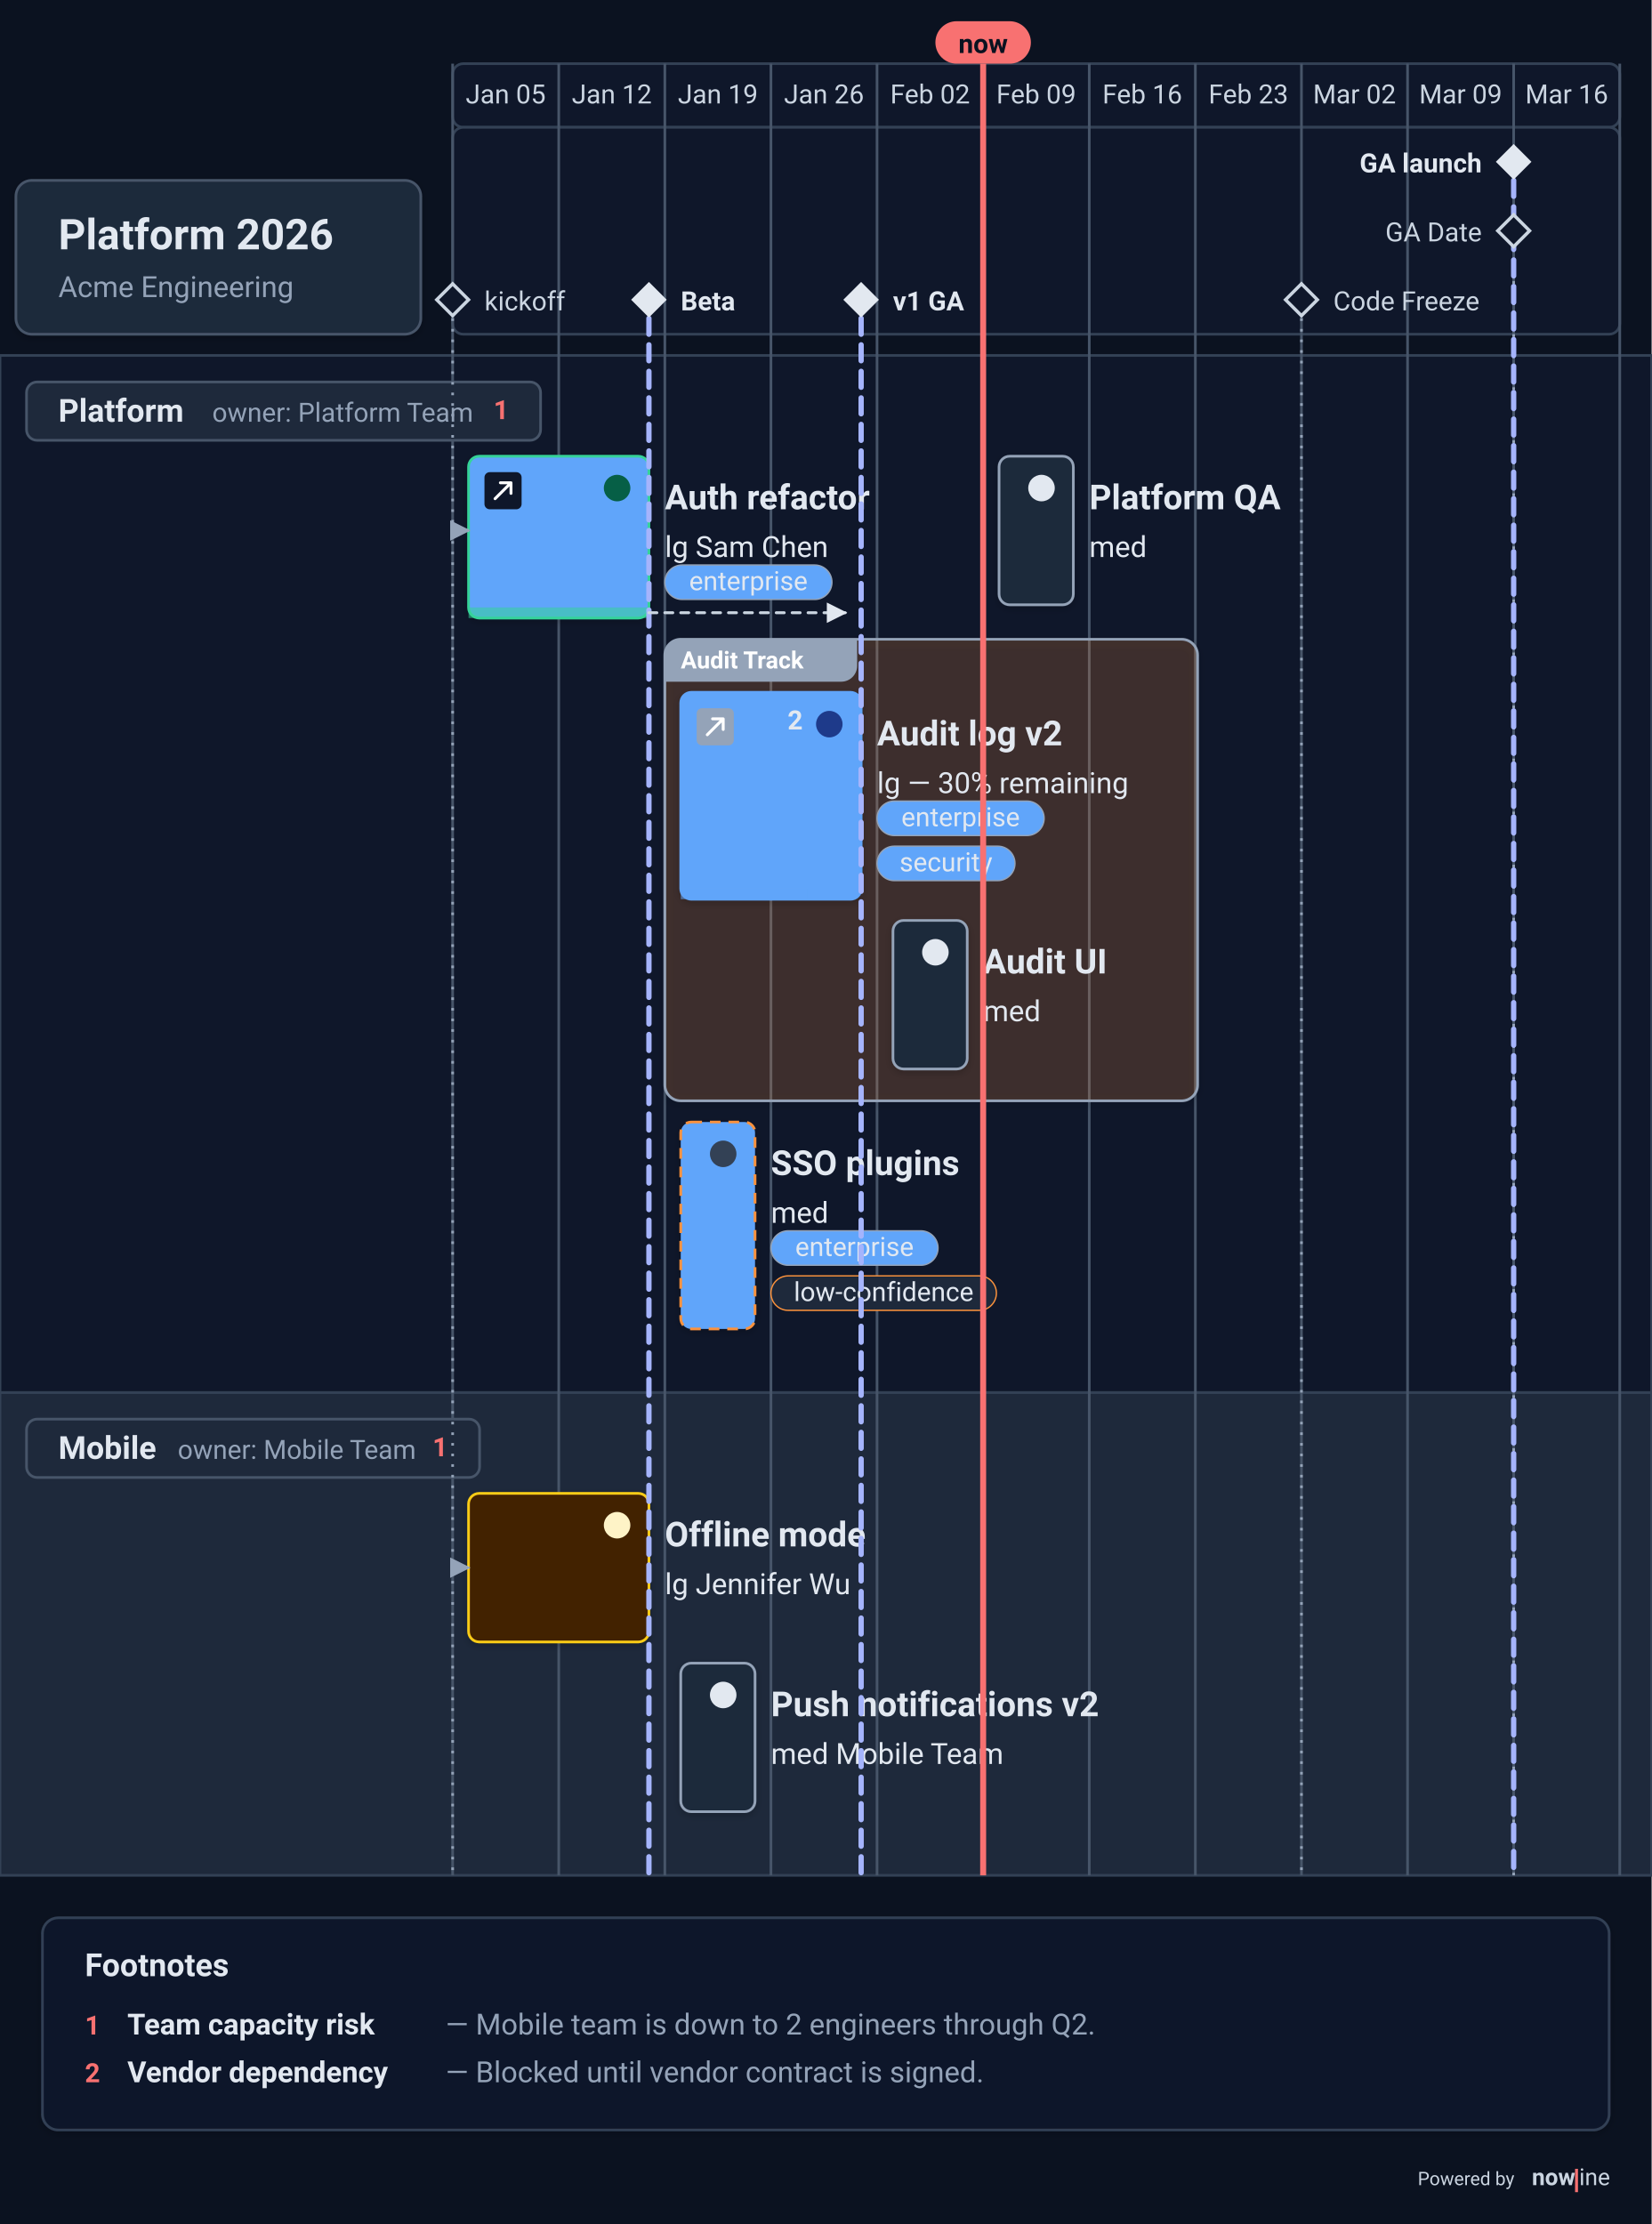
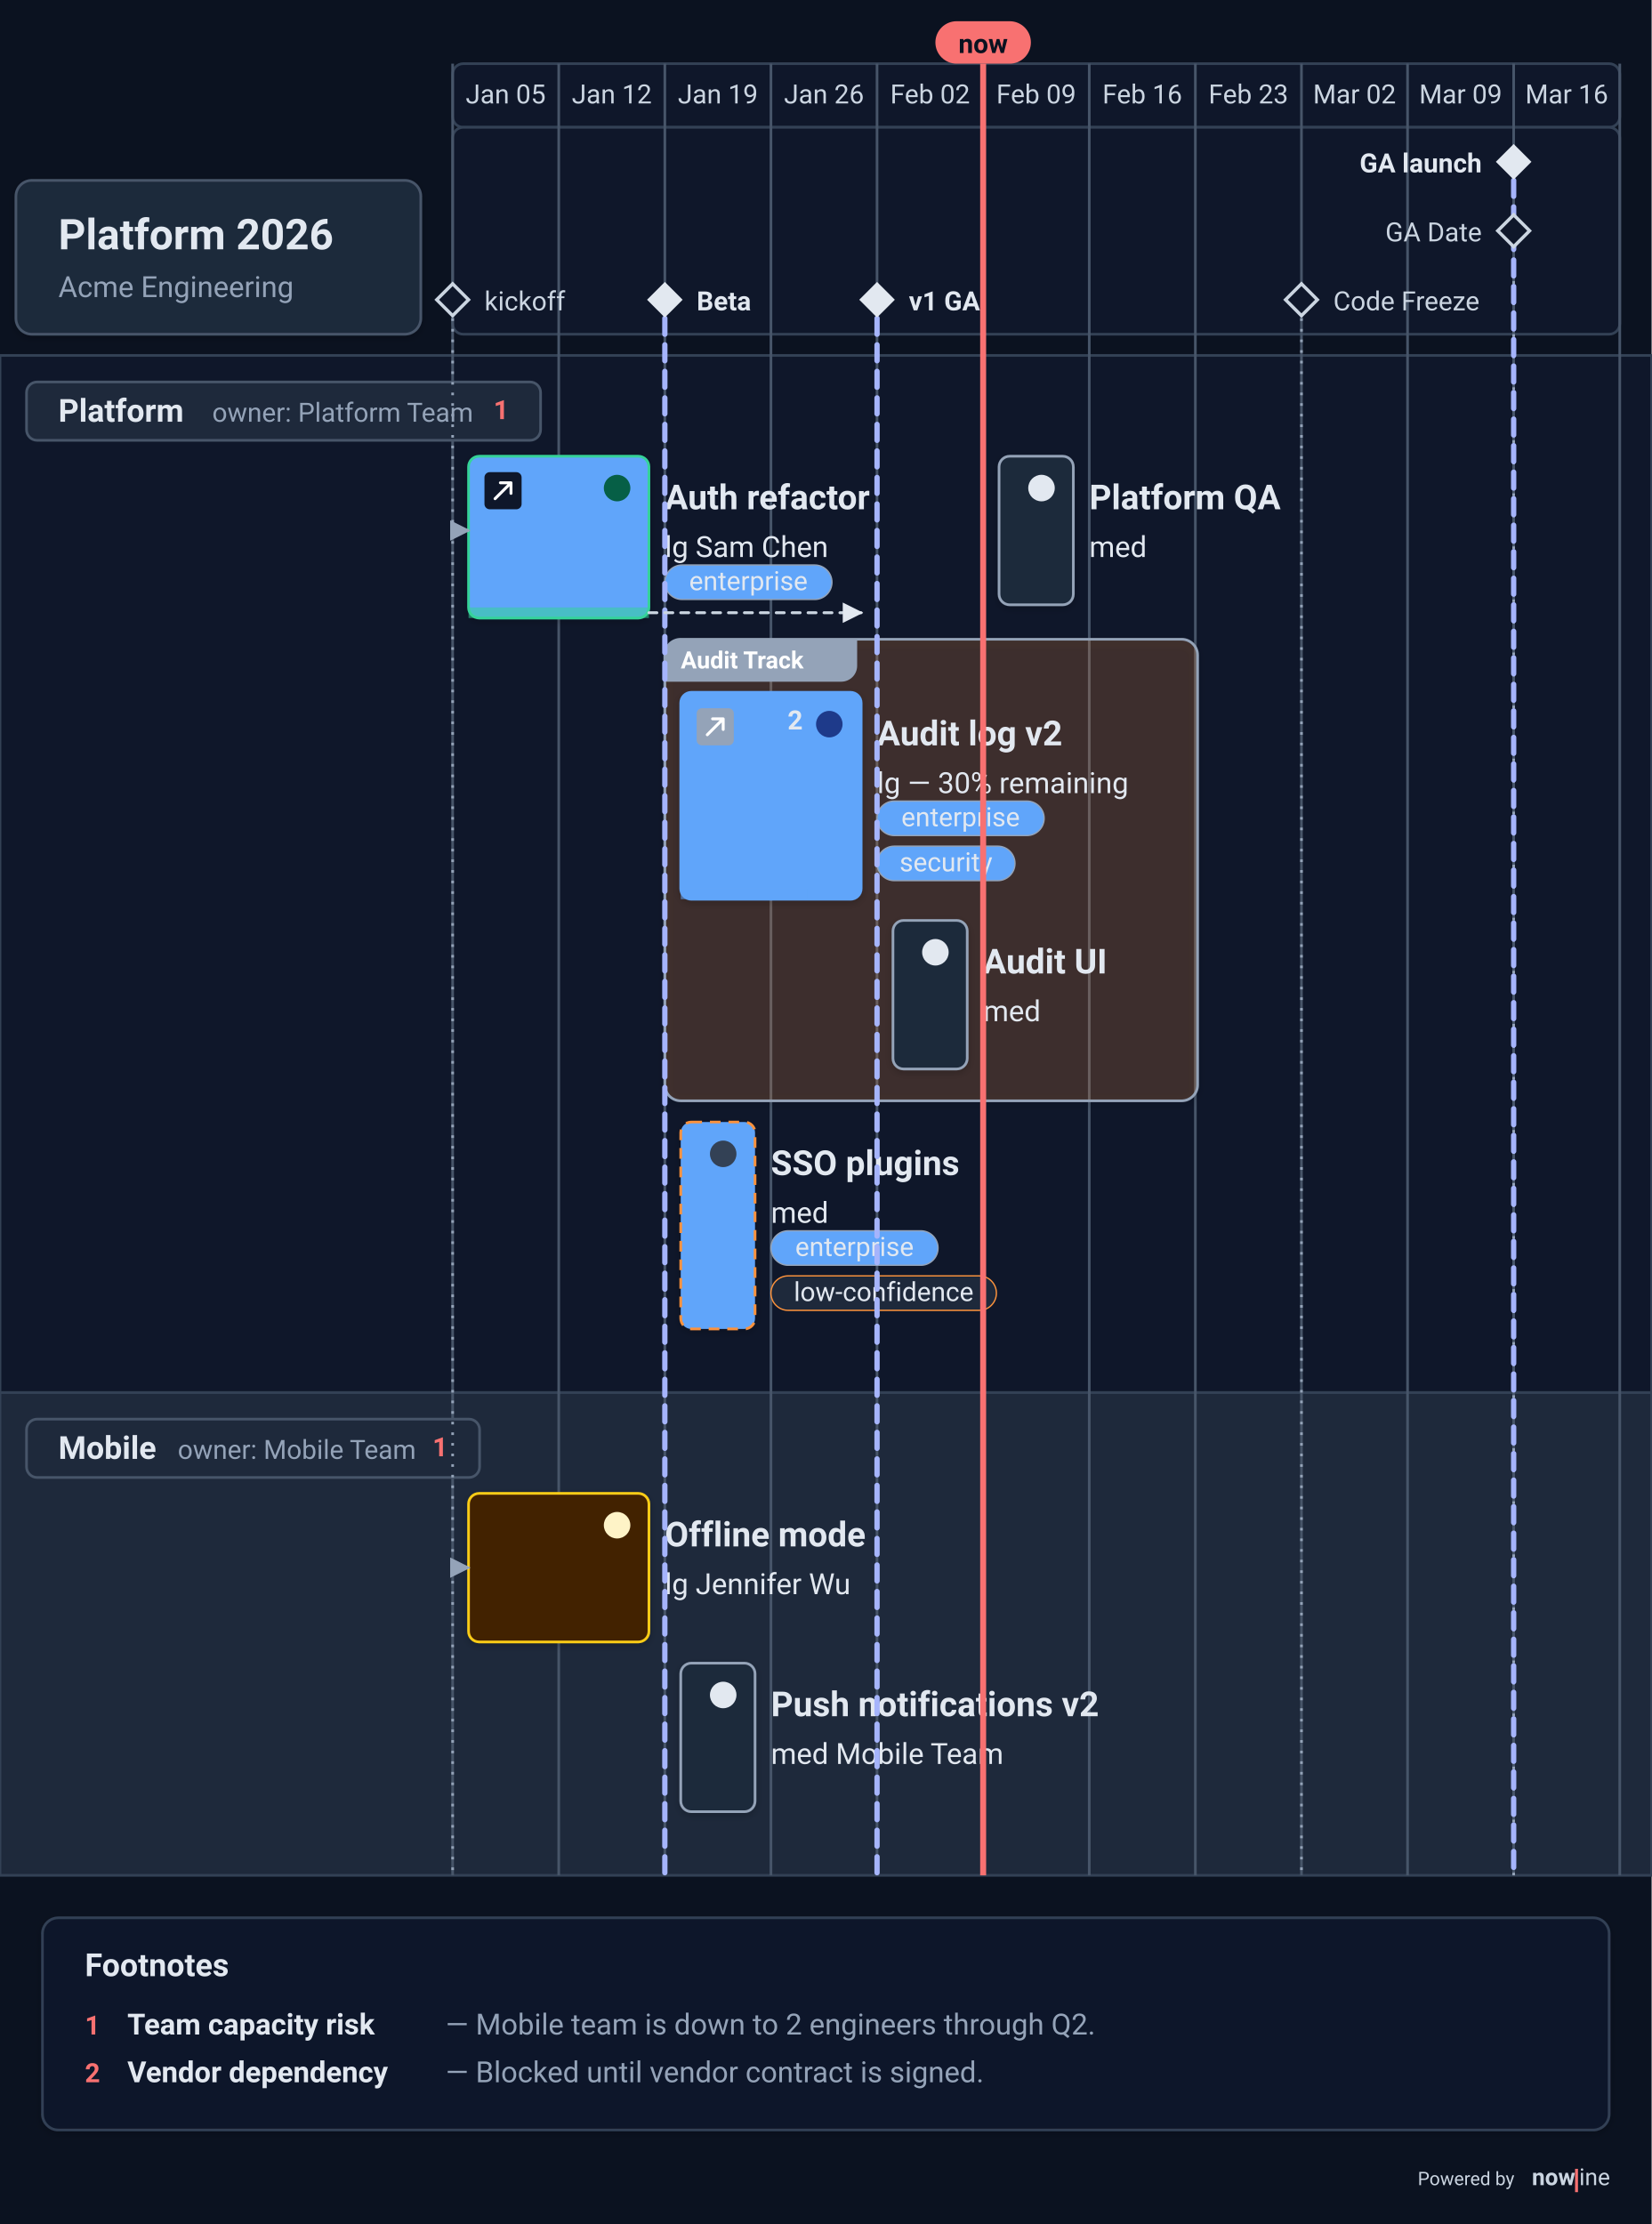
<svg xmlns="http://www.w3.org/2000/svg" data-generator="nowline" data-theme="dark" height="838.44" viewBox="0 0 622.64 838.44" width="622.64">
  <defs>
    <filter height="200%" id="nl-0-root-shadow-subtle" width="200%" x="-50%" y="-50%">
      <feGaussianBlur in="SourceAlpha" stdDeviation="1.5" />
      <feOffset dx="0" dy="1" result="offsetblur" />
      <feComponentTransfer>
        <feFuncA type="linear" slope="0.2" />
      </feComponentTransfer>
      <feMerge>
        <feMergeNode />
        <feMergeNode in="SourceGraphic" />
      </feMerge>
    </filter>
    <filter height="200%" id="nl-0-root-shadow-soft" width="200%" x="-50%" y="-50%">
      <feGaussianBlur in="SourceAlpha" stdDeviation="5" />
      <feOffset dx="0" dy="3" result="offsetblur" />
      <feComponentTransfer>
        <feFuncA type="linear" slope="0.3" />
      </feComponentTransfer>
      <feMerge>
        <feMergeNode />
        <feMergeNode in="SourceGraphic" />
      </feMerge>
    </filter>
    <filter height="200%" id="nl-0-root-shadow-hard" width="200%" x="-50%" y="-50%">
      <feGaussianBlur in="SourceAlpha" stdDeviation="0" />
      <feOffset dx="2" dy="2" result="offsetblur" />
      <feComponentTransfer>
        <feFuncA type="linear" slope="0.45" />
      </feComponentTransfer>
      <feMerge>
        <feMergeNode />
        <feMergeNode in="SourceGraphic" />
      </feMerge>
    </filter>
    <marker id="nl-0-root-arrow" viewBox="0 0 10 10" refX="9" refY="5" markerWidth="7" markerHeight="7" orient="auto">
      <path d="M 0 0 L 10 5 L 0 10 z" fill="#94a3b8" />
    </marker>
    <marker id="nl-0-root-arrow-light" viewBox="0 0 10 10" refX="9" refY="5" markerWidth="7" markerHeight="7" orient="auto">
      <path d="M 0 0 L 10 5 L 0 10 z" fill="#64748b" />
    </marker>
    <marker id="nl-0-root-arrow-dark" viewBox="0 0 10 10" refX="9" refY="5" markerWidth="7" markerHeight="7" orient="auto">
      <path d="M 0 0 L 10 5 L 0 10 z" fill="#e2e8f0" />
    </marker>
  </defs>
  <rect fill="#0b1220" height="838.44" width="622.64" x="0" y="0" />
  <g data-layer="timeline">
    <rect fill="#0f172a" height="24" rx="4" ry="4" stroke="#334155" stroke-width="1" width="440" x="170.64" y="24" />
    <rect fill="#0f172a" height="78" rx="4" ry="4" stroke="#334155" stroke-width="1" width="440" x="170.64" y="48" />
    <text fill="#cbd5e1" font-family="system-ui, -apple-system, &quot;Segoe UI&quot;, Roboto, sans-serif" font-size="10" text-anchor="middle" x="190.64" y="39">Jan 05</text>
    <text fill="#cbd5e1" font-family="system-ui, -apple-system, &quot;Segoe UI&quot;, Roboto, sans-serif" font-size="10" text-anchor="middle" x="230.64" y="39">Jan 12</text>
    <text fill="#cbd5e1" font-family="system-ui, -apple-system, &quot;Segoe UI&quot;, Roboto, sans-serif" font-size="10" text-anchor="middle" x="270.64" y="39">Jan 19</text>
    <text fill="#cbd5e1" font-family="system-ui, -apple-system, &quot;Segoe UI&quot;, Roboto, sans-serif" font-size="10" text-anchor="middle" x="310.64" y="39">Jan 26</text>
    <text fill="#cbd5e1" font-family="system-ui, -apple-system, &quot;Segoe UI&quot;, Roboto, sans-serif" font-size="10" text-anchor="middle" x="350.64" y="39">Feb 02</text>
    <text fill="#cbd5e1" font-family="system-ui, -apple-system, &quot;Segoe UI&quot;, Roboto, sans-serif" font-size="10" text-anchor="middle" x="390.64" y="39">Feb 09</text>
    <text fill="#cbd5e1" font-family="system-ui, -apple-system, &quot;Segoe UI&quot;, Roboto, sans-serif" font-size="10" text-anchor="middle" x="430.64" y="39">Feb 16</text>
    <text fill="#cbd5e1" font-family="system-ui, -apple-system, &quot;Segoe UI&quot;, Roboto, sans-serif" font-size="10" text-anchor="middle" x="470.64" y="39">Feb 23</text>
    <text fill="#cbd5e1" font-family="system-ui, -apple-system, &quot;Segoe UI&quot;, Roboto, sans-serif" font-size="10" text-anchor="middle" x="510.64" y="39">Mar 02</text>
    <text fill="#cbd5e1" font-family="system-ui, -apple-system, &quot;Segoe UI&quot;, Roboto, sans-serif" font-size="10" text-anchor="middle" x="550.64" y="39">Mar 09</text>
    <text fill="#cbd5e1" font-family="system-ui, -apple-system, &quot;Segoe UI&quot;, Roboto, sans-serif" font-size="10" text-anchor="middle" x="590.64" y="39">Mar 16</text>
  </g>
  <g data-id="platform" data-layer="swimlane-bg">
    <rect fill="#0f172a" height="391" stroke="#334155" stroke-width="1" width="622.64" x="0" y="134" />
  </g>
  <g data-id="mobile" data-layer="swimlane-bg">
    <rect fill="#1e293b" height="182" stroke="#334155" stroke-width="1" width="622.64" x="0" y="525" />
  </g>
  <g data-layer="grid">
    <line stroke="#475569" stroke-width="1" x1="170.64" x2="170.64" y1="24" y2="707" />
    <line stroke="#475569" stroke-width="1" x1="210.64" x2="210.64" y1="24" y2="707" />
    <line stroke="#475569" stroke-width="1" x1="250.64" x2="250.64" y1="24" y2="707" />
    <line stroke="#475569" stroke-width="1" x1="290.64" x2="290.64" y1="24" y2="707" />
    <line stroke="#475569" stroke-width="1" x1="330.64" x2="330.64" y1="24" y2="707" />
    <line stroke="#475569" stroke-width="1" x1="370.64" x2="370.64" y1="24" y2="707" />
    <line stroke="#475569" stroke-width="1" x1="410.64" x2="410.64" y1="24" y2="707" />
    <line stroke="#475569" stroke-width="1" x1="450.64" x2="450.64" y1="24" y2="707" />
    <line stroke="#475569" stroke-width="1" x1="490.64" x2="490.64" y1="24" y2="707" />
    <line stroke="#475569" stroke-width="1" x1="530.64" x2="530.64" y1="24" y2="707" />
    <line stroke="#475569" stroke-width="1" x1="570.64" x2="570.64" y1="24" y2="707" />
    <line stroke="#475569" stroke-width="1" x1="610.64" x2="610.64" y1="24" y2="707" />
  </g>
  <g data-id="platform" data-layer="swimlane">
    <rect fill="#1e293b" height="22" rx="4" ry="4" stroke="#475569" stroke-width="1" width="193.8" x="10" y="144" />
    <text fill="#e2e8f0" font-family="system-ui, -apple-system, &quot;Segoe UI&quot;, Roboto, sans-serif" font-size="12" font-weight="600" x="22" y="159">Platform</text>
    <text fill="#94a3b8" font-family="system-ui, -apple-system, &quot;Segoe UI&quot;, Roboto, sans-serif" font-size="10" x="80" y="159">owner: Platform Team</text>
    <text fill="#f87171" font-family="system-ui, -apple-system, &quot;Segoe UI&quot;, Roboto, sans-serif" font-size="10" font-weight="700" text-anchor="end" x="191.8" y="158">1</text>
    <g data-id="auth-refactor" data-layer="item">
      <rect fill="#60a5fa" filter="url(#nl-0-root-shadow-subtle)" height="61" rx="4" ry="4" stroke="#34d399" stroke-width="1" width="68" x="176.64" y="172" />
      <rect fill="#34d399" height="4" opacity="0.55" width="68" x="176.64" y="229" />
      <circle cx="232.64" cy="184" fill="#065f46" r="5" />
      <text fill="#e2e8f0" font-family="system-ui, -apple-system, &quot;Segoe UI&quot;, Roboto, sans-serif" font-size="13" font-weight="600" x="250.64" y="192">Auth refactor</text>
      <text fill="#e2e8f0" font-family="system-ui, -apple-system, &quot;Segoe UI&quot;, Roboto, sans-serif" font-size="11" x="250.64" y="210">lg Sam Chen</text>
      <a href="https://github.com/acme/auth/issues/123" rel="noopener" target="_blank">
        <rect fill="#0f172a" height="14" rx="2" ry="2" width="14" x="182.64" y="178" />
        <path d="M186.64 188 L192.64 182 M188.64 182 H192.64 V186" fill="none" stroke="#ffffff" stroke-linecap="round" stroke-linejoin="round" stroke-width="1.1" />
      </a>
      <rect fill="#60a5fa" height="13" rx="6.5" ry="6.5" stroke="#94a3b8" stroke-width="0.5" width="63" x="250.64" y="213" />
      <text fill="#e2e8f0" font-family="system-ui, -apple-system, &quot;Segoe UI&quot;, Roboto, sans-serif" font-size="10" font-style="normal" font-weight="400" text-anchor="middle" x="282.14" y="222.5">enterprise</text>
    </g>
    <g data-layer="parallel">
      <g data-id="audit-track" data-layer="group">
        <rect fill="#fb923c" fill-opacity="0.18" filter="url(#nl-0-root-shadow-subtle)" height="174" rx="6" ry="6" stroke="#94a3b8" stroke-width="1" width="200.84" x="250.64" y="241" />
        <path d="M256.64 241H323.14V251A6 6 0 0 1 317.14 257H250.64V247A6 6 0 0 1 256.64 241Z" fill="#94a3b8" />
        <text fill="#ffffff" font-family="system-ui, -apple-system, &quot;Segoe UI&quot;, Roboto, sans-serif" font-size="9" font-weight="600" x="256.64" y="252">Audit Track</text>
        <g data-id="audit-log" data-layer="item">
          <rect fill="#60a5fa" filter="url(#nl-0-root-shadow-subtle)" height="78" rx="4" ry="4" stroke="#60a5fa" stroke-width="1" width="68" x="256.64" y="261" />
          <rect fill="#60a5fa" height="4" opacity="0.55" width="47.6" x="256.64" y="335" />
          <circle cx="312.64" cy="273" fill="#1e3a8a" r="5" />
          <text fill="#e2e8f0" font-family="system-ui, -apple-system, &quot;Segoe UI&quot;, Roboto, sans-serif" font-size="13" font-weight="600" x="330.64" y="281">Audit log v2</text>
          <text fill="#e2e8f0" font-family="system-ui, -apple-system, &quot;Segoe UI&quot;, Roboto, sans-serif" font-size="11" x="330.64" y="299">lg — 30% remaining</text>
          <text fill="#e2e8f0" font-family="system-ui, -apple-system, &quot;Segoe UI&quot;, Roboto, sans-serif" font-size="10" font-weight="700" text-anchor="end" x="302.64" y="275">2</text>
          <a href="https://wiki.acme.com/audit" rel="noopener" target="_blank">
            <rect fill="#94a3b8" height="14" rx="2" ry="2" width="14" x="262.64" y="267" />
            <path d="M266.64 277 L272.64 271 M268.64 271 H272.64 V275" fill="none" stroke="#ffffff" stroke-linecap="round" stroke-linejoin="round" stroke-width="1.1" />
          </a>
          <rect fill="#60a5fa" height="13" rx="6.5" ry="6.5" stroke="#94a3b8" stroke-width="0.5" width="63" x="330.64" y="302" />
          <text fill="#e2e8f0" font-family="system-ui, -apple-system, &quot;Segoe UI&quot;, Roboto, sans-serif" font-size="10" font-style="normal" font-weight="400" text-anchor="middle" x="362.14" y="311.5">enterprise</text>
          <rect fill="#60a5fa" height="13" rx="6.5" ry="6.5" stroke="#94a3b8" stroke-width="0.5" width="52" x="330.64" y="319" />
          <text fill="#e2e8f0" font-family="system-ui, -apple-system, &quot;Segoe UI&quot;, Roboto, sans-serif" font-size="10" font-style="normal" font-weight="400" text-anchor="middle" x="356.64" y="328.5">security</text>
        </g>
        <g data-id="audit-ui" data-layer="item">
          <rect fill="#1e293b" filter="url(#nl-0-root-shadow-subtle)" height="56" rx="4" ry="4" stroke="#94a3b8" stroke-width="1" width="28" x="336.64" y="347" />
          <circle cx="352.64" cy="359" fill="#e2e8f0" r="5" />
          <text fill="#e2e8f0" font-family="system-ui, -apple-system, &quot;Segoe UI&quot;, Roboto, sans-serif" font-size="13" font-weight="600" x="370.64" y="367">Audit UI</text>
          <text fill="#e2e8f0" font-family="system-ui, -apple-system, &quot;Segoe UI&quot;, Roboto, sans-serif" font-size="11" x="370.64" y="385">med</text>
        </g>
      </g>
      <g data-id="sso" data-layer="item">
        <rect fill="#60a5fa" filter="url(#nl-0-root-shadow-subtle)" height="78" rx="4" ry="4" stroke="#fb923c" stroke-dasharray="4 3" stroke-width="1" width="28" x="256.64" y="423" />
        <circle cx="272.64" cy="435" fill="#334155" r="5" />
        <text fill="#e2e8f0" font-family="system-ui, -apple-system, &quot;Segoe UI&quot;, Roboto, sans-serif" font-size="13" font-weight="600" x="290.64" y="443">SSO plugins</text>
        <text fill="#e2e8f0" font-family="system-ui, -apple-system, &quot;Segoe UI&quot;, Roboto, sans-serif" font-size="11" x="290.64" y="461">med</text>
        <rect fill="#60a5fa" height="13" rx="6.5" ry="6.5" stroke="#94a3b8" stroke-width="0.5" width="63" x="290.64" y="464" />
        <text fill="#e2e8f0" font-family="system-ui, -apple-system, &quot;Segoe UI&quot;, Roboto, sans-serif" font-size="10" font-style="normal" font-weight="400" text-anchor="middle" x="322.14" y="473.5">enterprise</text>
        <rect fill="#1e293b" height="13" rx="6.5" ry="6.5" stroke="#fb923c" stroke-width="0.5" width="85" x="290.64" y="481" />
        <text fill="#e2e8f0" font-family="system-ui, -apple-system, &quot;Segoe UI&quot;, Roboto, sans-serif" font-size="10" font-style="normal" font-weight="400" text-anchor="middle" x="333.14" y="490.5">low-confidence</text>
      </g>
    </g>
    <g data-id="platform-qa" data-layer="item">
      <rect fill="#1e293b" filter="url(#nl-0-root-shadow-subtle)" height="56" rx="4" ry="4" stroke="#94a3b8" stroke-width="1" width="28" x="376.64" y="172" />
      <circle cx="392.64" cy="184" fill="#e2e8f0" r="5" />
      <text fill="#e2e8f0" font-family="system-ui, -apple-system, &quot;Segoe UI&quot;, Roboto, sans-serif" font-size="13" font-weight="600" x="410.64" y="192">Platform QA</text>
      <text fill="#e2e8f0" font-family="system-ui, -apple-system, &quot;Segoe UI&quot;, Roboto, sans-serif" font-size="11" x="410.64" y="210">med</text>
    </g>
  </g>
  <g data-id="mobile" data-layer="swimlane">
    <rect fill="#1e293b" height="22" rx="4" ry="4" stroke="#475569" stroke-width="1" width="170.8" x="10" y="535" />
    <text fill="#e2e8f0" font-family="system-ui, -apple-system, &quot;Segoe UI&quot;, Roboto, sans-serif" font-size="12" font-weight="600" x="22" y="550">Mobile</text>
    <text fill="#94a3b8" font-family="system-ui, -apple-system, &quot;Segoe UI&quot;, Roboto, sans-serif" font-size="10" x="67" y="550">owner: Mobile Team</text>
    <text fill="#f87171" font-family="system-ui, -apple-system, &quot;Segoe UI&quot;, Roboto, sans-serif" font-size="10" font-weight="700" text-anchor="end" x="168.8" y="549">1</text>
    <g data-id="offline" data-layer="item">
      <rect fill="#422006" filter="url(#nl-0-root-shadow-subtle)" height="56" rx="4" ry="4" stroke="#facc15" stroke-width="1" width="68" x="176.64" y="563" />
      <circle cx="232.64" cy="575" fill="#fef3c7" r="5" />
      <text fill="#e2e8f0" font-family="system-ui, -apple-system, &quot;Segoe UI&quot;, Roboto, sans-serif" font-size="13" font-weight="600" x="250.64" y="583">Offline mode</text>
      <text fill="#e2e8f0" font-family="system-ui, -apple-system, &quot;Segoe UI&quot;, Roboto, sans-serif" font-size="11" x="250.64" y="601">lg Jennifer Wu</text>
    </g>
    <g data-id="push-v2" data-layer="item">
      <rect fill="#1e293b" filter="url(#nl-0-root-shadow-subtle)" height="56" rx="4" ry="4" stroke="#94a3b8" stroke-width="1" width="28" x="256.64" y="627" />
      <circle cx="272.64" cy="639" fill="#e2e8f0" r="5" />
      <text fill="#e2e8f0" font-family="system-ui, -apple-system, &quot;Segoe UI&quot;, Roboto, sans-serif" font-size="13" font-weight="600" x="290.64" y="647">Push notifications v2</text>
      <text fill="#e2e8f0" font-family="system-ui, -apple-system, &quot;Segoe UI&quot;, Roboto, sans-serif" font-size="11" x="290.64" y="665">med Mobile Team</text>
    </g>
  </g>
  <path d="M170.64 200 L176.64 200" fill="none" marker-end="url(#nl-0-root-arrow)" stroke="#cbd5e1" stroke-linejoin="round" stroke-width="1.1" />
  <path d="M170.64 591 L176.64 591" fill="none" marker-end="url(#nl-0-root-arrow)" stroke="#cbd5e1" stroke-linejoin="round" stroke-width="1.1" />
  <line stroke="#94a3b8" stroke-dasharray="1 3" stroke-width="1" x1="170.64" x2="170.64" y1="120" y2="707" />
  <line stroke="#94a3b8" stroke-dasharray="1 3" stroke-width="1" x1="490.64" x2="490.64" y1="120" y2="707" />
  <line stroke="#94a3b8" stroke-dasharray="1 3" stroke-width="1" x1="570.64" x2="570.64" y1="94" y2="707" />
-   <line stroke="#a5b4fc" stroke-dasharray="6 4" stroke-linecap="round" stroke-width="2" x1="244.64" x2="244.64" y1="120" y2="707" />
-   <line stroke="#a5b4fc" stroke-dasharray="6 4" stroke-linecap="round" stroke-width="2" x1="324.64" x2="324.64" y1="120" y2="707" />
-   <path d="M244.64 231 H318.64" fill="none" marker-end="url(#nl-0-root-arrow-dark)" stroke="#cbd5e1" stroke-dasharray="3 3" stroke-linecap="round" stroke-width="1.1" />
+   <line stroke="#a5b4fc" stroke-dasharray="6 4" stroke-linecap="round" stroke-width="2" x1="250.64" x2="250.64" y1="120" y2="707" />
+   <line stroke="#a5b4fc" stroke-dasharray="6 4" stroke-linecap="round" stroke-width="2" x1="330.64" x2="330.64" y1="120" y2="707" />
+   <path d="M244.64 231 H324.64" fill="none" marker-end="url(#nl-0-root-arrow-dark)" stroke="#cbd5e1" stroke-dasharray="3 3" stroke-linecap="round" stroke-width="1.1" />
  <line stroke="#a5b4fc" stroke-dasharray="6 4" stroke-linecap="round" stroke-width="2" x1="570.64" x2="570.64" y1="68" y2="707" />
  <g data-id="kickoff" data-layer="anchor">
    <path d="M170.64 107 L176.64 113 L170.64 119 L164.64 113 Z" fill="#0f172a" stroke="#cbd5e1" stroke-width="1.25" />
    <text fill="#cbd5e1" font-family="system-ui, -apple-system, &quot;Segoe UI&quot;, Roboto, sans-serif" font-size="10" x="182.64" y="117">kickoff</text>
  </g>
  <g data-id="code-freeze" data-layer="anchor">
    <path d="M490.64 107 L496.64 113 L490.64 119 L484.64 113 Z" fill="#0f172a" stroke="#cbd5e1" stroke-width="1.25" />
    <text fill="#cbd5e1" font-family="system-ui, -apple-system, &quot;Segoe UI&quot;, Roboto, sans-serif" font-size="10" x="502.64" y="117">Code Freeze</text>
  </g>
  <g data-id="ga-date" data-layer="anchor">
    <path d="M570.64 81 L576.64 87 L570.64 93 L564.64 87 Z" fill="#0f172a" stroke="#cbd5e1" stroke-width="1.25" />
    <text fill="#cbd5e1" font-family="system-ui, -apple-system, &quot;Segoe UI&quot;, Roboto, sans-serif" font-size="10" text-anchor="end" x="558.64" y="91">GA Date</text>
  </g>
  <g data-id="beta" data-layer="milestone">
-     <path d="M244.64 107 L250.64 113 L244.64 119 L238.64 113 Z" fill="#e2e8f0" stroke="#e2e8f0" stroke-width="1" />
-     <text fill="#e2e8f0" font-family="system-ui, -apple-system, &quot;Segoe UI&quot;, Roboto, sans-serif" font-size="10" font-weight="600" x="256.64" y="117">Beta</text>
+     <path d="M250.64 107 L256.64 113 L250.64 119 L244.64 113 Z" fill="#e2e8f0" stroke="#e2e8f0" stroke-width="1" />
+     <text fill="#e2e8f0" font-family="system-ui, -apple-system, &quot;Segoe UI&quot;, Roboto, sans-serif" font-size="10" font-weight="600" x="262.64" y="117">Beta</text>
  </g>
  <g data-id="v1-ga" data-layer="milestone">
-     <path d="M324.64 107 L330.64 113 L324.64 119 L318.64 113 Z" fill="#e2e8f0" stroke="#e2e8f0" stroke-width="1" />
-     <text fill="#e2e8f0" font-family="system-ui, -apple-system, &quot;Segoe UI&quot;, Roboto, sans-serif" font-size="10" font-weight="600" x="336.64" y="117">v1 GA</text>
+     <path d="M330.64 107 L336.64 113 L330.64 119 L324.64 113 Z" fill="#e2e8f0" stroke="#e2e8f0" stroke-width="1" />
+     <text fill="#e2e8f0" font-family="system-ui, -apple-system, &quot;Segoe UI&quot;, Roboto, sans-serif" font-size="10" font-weight="600" x="342.64" y="117">v1 GA</text>
  </g>
  <g data-id="ga-launch" data-layer="milestone">
    <path d="M570.64 55 L576.64 61 L570.64 67 L564.64 61 Z" fill="#e2e8f0" stroke="#e2e8f0" stroke-width="1" />
    <text fill="#e2e8f0" font-family="system-ui, -apple-system, &quot;Segoe UI&quot;, Roboto, sans-serif" font-size="10" font-weight="600" text-anchor="end" x="558.64" y="65">GA launch</text>
  </g>
  <g data-layer="nowline">
    <line stroke="#f87171" stroke-width="2.25" x1="370.64" x2="370.64" y1="24" y2="707" />
    <rect fill="#f87171" height="16" rx="8" ry="8" width="36" x="352.64" y="8" />
    <text fill="#0b1220" font-family="system-ui, -apple-system, &quot;Segoe UI&quot;, Roboto, sans-serif" font-size="10" font-weight="700" text-anchor="middle" x="370.64" y="20">now</text>
  </g>
  <g data-layer="footnotes">
    <rect fill="#0f172a" filter="url(#nl-0-root-shadow-subtle)" height="80" rx="6" ry="6" stroke="#334155" stroke-width="1" width="590.64" x="16" y="723" />
    <text fill="#e2e8f0" font-family="system-ui, -apple-system, &quot;Segoe UI&quot;, Roboto, sans-serif" font-size="12" font-weight="700" x="32" y="745">Footnotes</text>
    <text fill="#f87171" font-family="system-ui, -apple-system, &quot;Segoe UI&quot;, Roboto, sans-serif" font-size="10" font-weight="700" x="32" y="767">1</text>
    <text fill="#e2e8f0" font-family="system-ui, -apple-system, &quot;Segoe UI&quot;, Roboto, sans-serif" font-size="11" font-weight="600" x="48" y="767">Team capacity risk</text>
    <text fill="#94a3b8" font-family="system-ui, -apple-system, &quot;Segoe UI&quot;, Roboto, sans-serif" font-size="11" x="168" y="767">— Mobile team is down to 2 engineers through Q2.</text>
    <text fill="#f87171" font-family="system-ui, -apple-system, &quot;Segoe UI&quot;, Roboto, sans-serif" font-size="10" font-weight="700" x="32" y="785">2</text>
    <text fill="#e2e8f0" font-family="system-ui, -apple-system, &quot;Segoe UI&quot;, Roboto, sans-serif" font-size="11" font-weight="600" x="48" y="785">Vendor dependency</text>
    <text fill="#94a3b8" font-family="system-ui, -apple-system, &quot;Segoe UI&quot;, Roboto, sans-serif" font-size="11" x="168" y="785">— Blocked until vendor contract is signed.</text>
  </g>
  <g data-id="nl-0-root-header" data-layer="header">
    <rect fill="#1e293b" filter="url(#nl-0-root-shadow-subtle)" height="58" rx="6" ry="6" stroke="#475569" stroke-width="1" width="152.64" x="6" y="68" />
    <text fill="#e2e8f0" font-family="system-ui, -apple-system, &quot;Segoe UI&quot;, Roboto, sans-serif" font-size="16" font-weight="600" x="22" y="94">Platform 2026</text>
    <text fill="#94a3b8" font-family="system-ui, -apple-system, &quot;Segoe UI&quot;, Roboto, sans-serif" font-size="11" x="22" y="112">Acme Engineering</text>
  </g>
  <a aria-label="Powered by nowline" href="https://nowline.io" rel="noopener" target="_blank">
    <g data-layer="attribution">
      <g transform="translate(534.48 815) scale(0.22)">
        <text fill="#cbd5e1" font-family="system-ui, -apple-system, &quot;Segoe UI&quot;, Roboto, sans-serif" font-size="32" font-weight="400" x="0" y="40">Powered by</text>
        <text fill="#cbd5e1" font-family="system-ui, -apple-system, &quot;Segoe UI&quot;, Roboto, sans-serif" font-size="40" font-weight="700" x="195.6" y="40">now</text>
        <rect fill="#f87171" height="40" width="5" x="269.6" y="12" />
        <text fill="#cbd5e1" font-family="system-ui, -apple-system, &quot;Segoe UI&quot;, Roboto, sans-serif" font-size="40" font-weight="400" x="276.6" y="40">ine</text>
      </g>
    </g>
  </a>
</svg>
